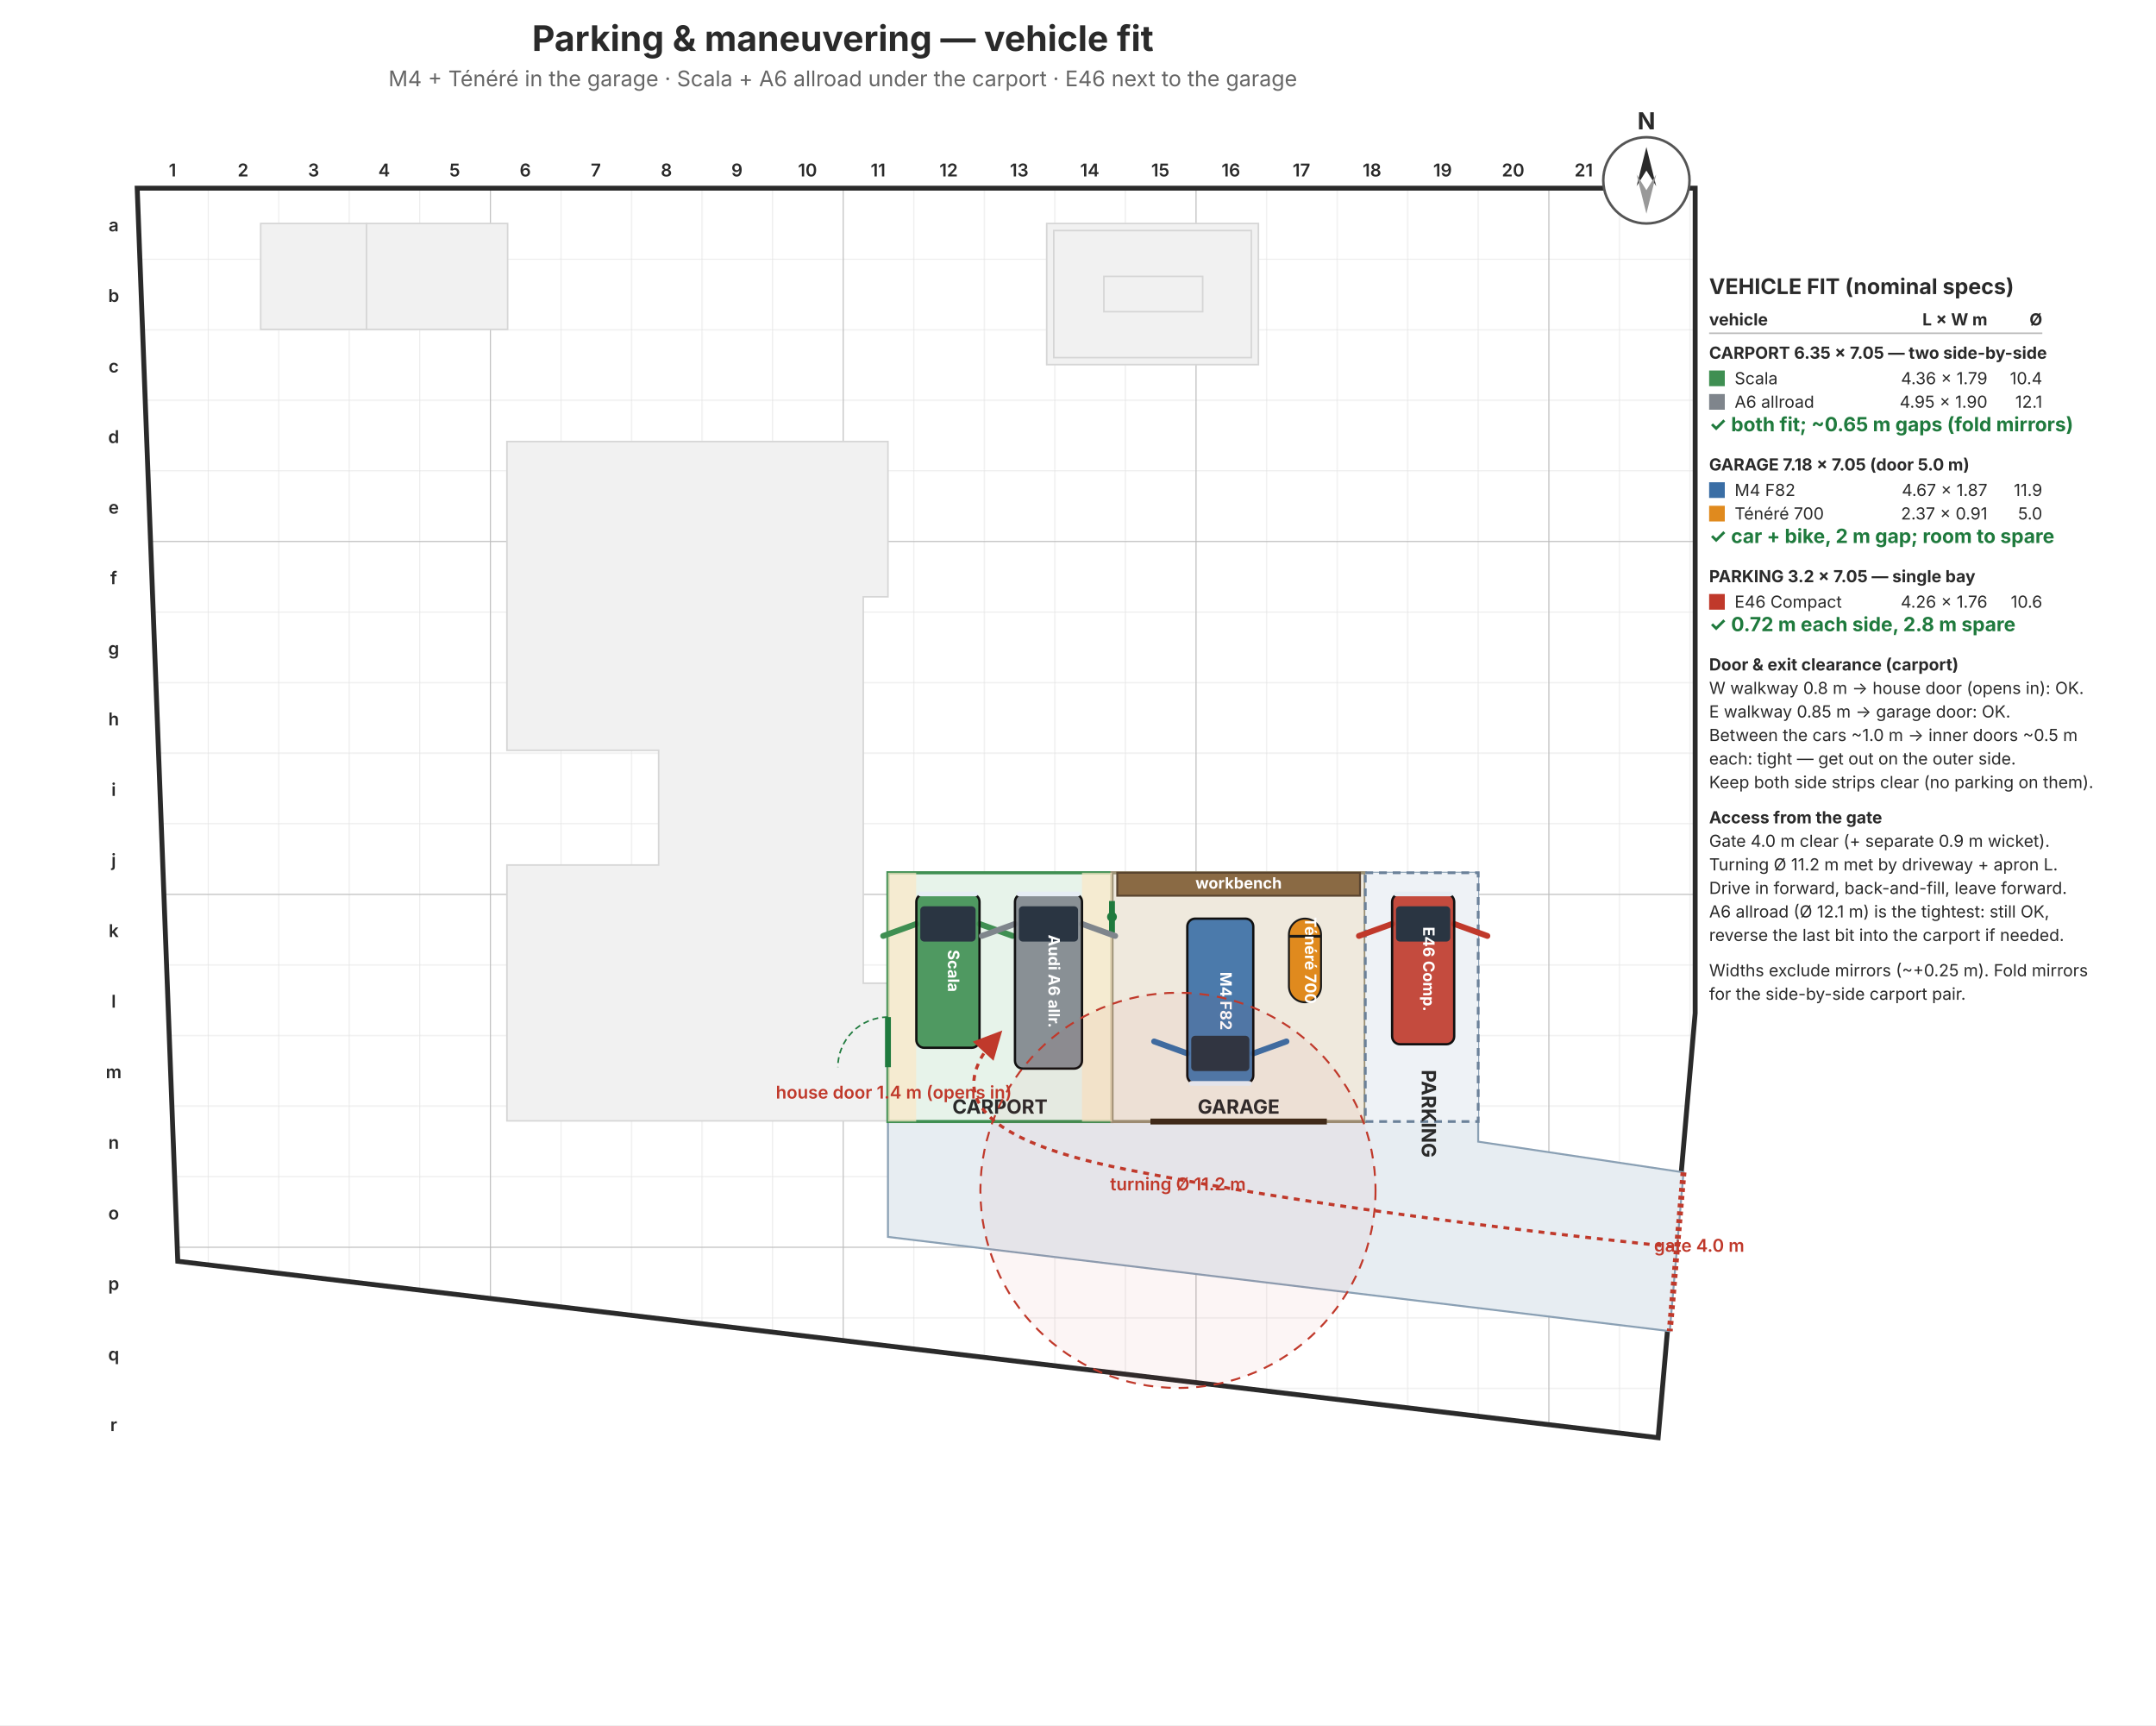
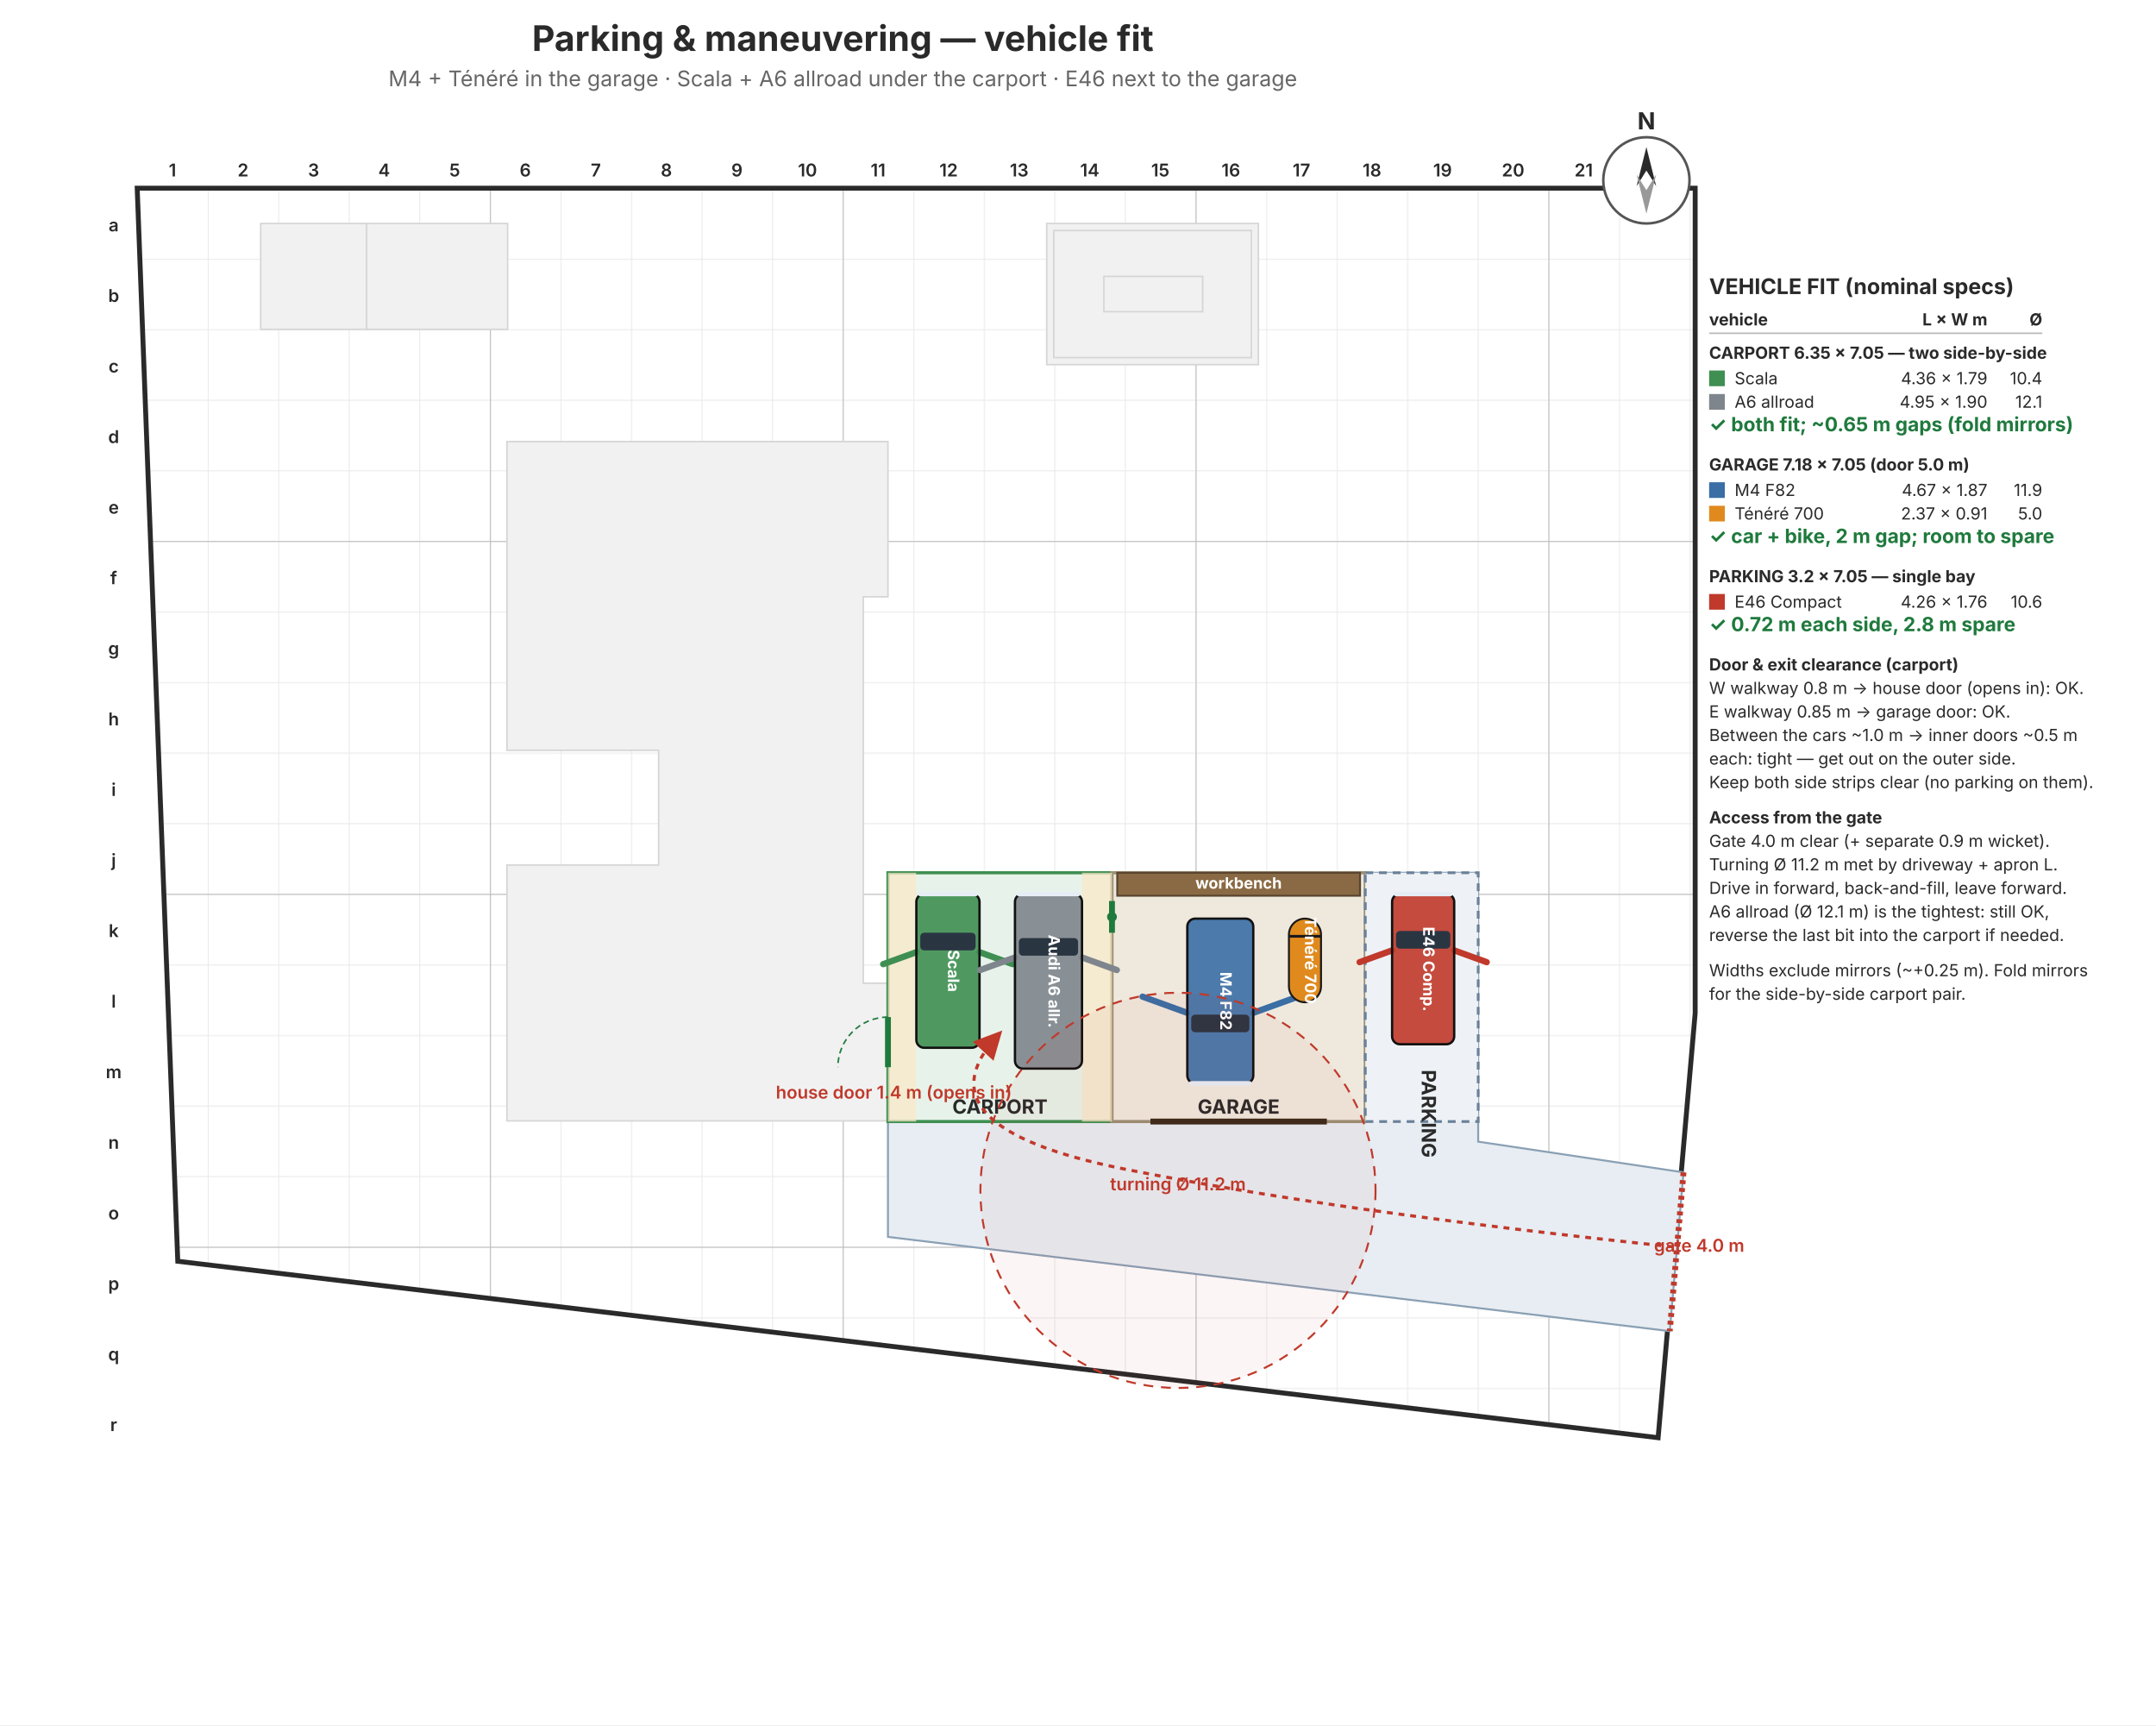
<svg xmlns="http://www.w3.org/2000/svg" viewBox="0 0 1100 880" font-family="-apple-system, BlinkMacSystemFont, sans-serif">
  <defs>
    <pattern id="cg" width="36" height="36" patternUnits="userSpaceOnUse">
      <path d="M 36 0 L 0 0 0 36" fill="none" stroke="#e2e2e2" stroke-width="0.6" />
    </pattern>
    <pattern id="mg" width="180" height="180" patternUnits="userSpaceOnUse">
      <rect width="180" height="180" fill="url(#cg)" />
      <path d="M 180 0 L 0 0 0 180" fill="none" stroke="#bcbcbc" stroke-width="1" />
    </pattern>
    <clipPath id="plot">
      <polygon points="0,0 794.88,0 794.88,420.84 775.98,637.38 20.7,547.38" />
    </clipPath>
    <marker id="arrow" markerWidth="9" markerHeight="9" refX="7" refY="4.5" orient="auto">
      <path d="M0,0 L9,4.5 L0,9 z" fill="#c0392b" />
    </marker>
  </defs>
  <style>
    text{font-family:-apple-system,sans-serif;fill:#2a2a2a}
    .title{font-size:18px;font-weight:700;text-anchor:middle}
    .sub{font-size:11px;fill:#666;text-anchor:middle}
    .axis{font-size:9px;fill:#777;text-anchor:middle;font-weight:600}
    .bay{font-size:10px;font-weight:700}
    .vlbl{font-size:8px;font-weight:700;fill:#fff}
    .dim{font-size:9px;fill:#c0392b;text-anchor:middle;font-weight:600}
    .ph{font-size:11px;font-weight:700}
    .pt{font-size:8.5px}
    .ok{font-size:10px;font-weight:700;fill:#1f7a3d}
  </style>
  <rect width="1100" height="880" fill="white" />
  <text x="430" y="26" class="title">Parking &amp; maneuvering — vehicle fit</text>
  <text x="430" y="44" class="sub">M4 + Ténéré in the garage · Scala + A6 allroad under the carport · E46 next to the garage</text>
  <g transform="translate(70, 96)">
    <g clip-path="url(#plot)">
      <rect x="-50" y="-10" width="900" height="720" fill="url(#mg)" />
    </g>
    <polygon points="0,0 794.88,0 794.88,420.84 775.98,637.38 20.7,547.38" fill="none" stroke="#2a2a2a" stroke-width="2.5" />
    <g class="axis">
      <text x="18" y="-6">1</text>
      <text x="54" y="-6">2</text>
      <text x="90" y="-6">3</text>
      <text x="126" y="-6">4</text>
      <text x="162" y="-6">5</text>
      <text x="198" y="-6">6</text>
      <text x="234" y="-6">7</text>
      <text x="270" y="-6">8</text>
      <text x="306" y="-6">9</text>
      <text x="342" y="-6">10</text>
      <text x="378" y="-6">11</text>
      <text x="414" y="-6">12</text>
      <text x="450" y="-6">13</text>
      <text x="486" y="-6">14</text>
      <text x="522" y="-6">15</text>
      <text x="558" y="-6">16</text>
      <text x="594" y="-6">17</text>
      <text x="630" y="-6">18</text>
      <text x="666" y="-6">19</text>
      <text x="702" y="-6">20</text>
      <text x="738" y="-6">21</text>
      <text x="774" y="-6">22</text>
    </g>
    <g class="axis">
      <text x="-12" y="22">a</text>
      <text x="-12" y="58">b</text>
      <text x="-12" y="94">c</text>
      <text x="-12" y="130">d</text>
      <text x="-12" y="166">e</text>
      <text x="-12" y="202">f</text>
      <text x="-12" y="238">g</text>
      <text x="-12" y="274">h</text>
      <text x="-12" y="310">i</text>
      <text x="-12" y="346">j</text>
      <text x="-12" y="382">k</text>
      <text x="-12" y="418">l</text>
      <text x="-12" y="454">m</text>
      <text x="-12" y="490">n</text>
      <text x="-12" y="526">o</text>
      <text x="-12" y="562">p</text>
      <text x="-12" y="598">q</text>
      <text x="-12" y="634">r</text>
    </g>
    <g clip-path="url(#plot)" fill="#f1f1f1" stroke="#d6d6d6" stroke-width="0.8">
      <polygon points="188.64,129.24 383.04,129.24 383.04,208.44 370.44,208.44 370.44,405.54 383.04,405.54 383.04,475.74 188.64,475.74 188.64,345.24 266.04,345.24 266.04,286.74 188.64,286.74" />
      <rect x="117" y="18" width="72" height="54" />
      <rect x="63" y="18" width="54" height="54" />
      <rect x="464.04" y="18" width="108" height="72" />
      <rect x="467.64" y="21.6" width="100.8" height="64.8" />
      <rect x="493.2" y="45" width="50.4" height="18" />
    </g>
    <polygon points="383.04,349.2 497.34,349.2 497.34,475.92 626.58,475.92 626.58,349.2 684.18,349.2 684.18,486.36 788.94,502.02 781.92,583.02 383.04,534.96" fill="#e7edf2" stroke="#8aa0b4" stroke-width="1" />
    <rect x="383.04" y="349.2" width="114.3" height="126.9" fill="#e7f3ea" stroke="#3f8f52" stroke-width="1.6" />
    <rect x="497.34" y="349.2" width="129.24" height="126.9" fill="#efe9dd" stroke="#9a9074" stroke-width="1.6" />
    <rect x="626.58" y="349.2" width="57.6" height="126.9" fill="#eef2f6" stroke="#6b8199" stroke-width="1.4" stroke-dasharray="4,3" />
    <line x1="516.96" y1="476.1" x2="606.96" y2="476.1" stroke="#3a2a18" stroke-width="3" />
    <text x="440.19" y="472.1" class="bay" fill="#2f6f43" text-anchor="middle">CARPORT</text>
    <text x="561.96" y="472.1" class="bay" fill="#7a6f52" text-anchor="middle">GARAGE</text>
    <text x="655.38" y="472.1" class="bay" fill="#556" text-anchor="middle" transform="rotate(90 655.38 472.1)">PARKING</text>
    <rect x="500.04" y="349.2" width="123.84" height="11.7" fill="#8a6a44" stroke="#5a4530" stroke-width="1" />
    <text x="561.96" y="357.3" class="vlbl" text-anchor="middle" fill="#fff">workbench</text>
    <rect x="383.04" y="349.2" width="14.4" height="126.9" fill="#fbe9c7" fill-opacity="0.7" />
    <rect x="482.04" y="349.2" width="15.3" height="126.9" fill="#fbe9c7" fill-opacity="0.7" />
    <line x1="383.04" y1="422.82" x2="383.04" y2="448.38" stroke="#1f7a3d" stroke-width="3" />
    <path d="M 383.04,422.82 A 25.56 25.56 0 0 0 357.48,448.38" fill="none" stroke="#1f7a3d" stroke-width="0.8" stroke-dasharray="3,2" />
    <text x="386.04" y="464.4" class="dim" fill="#1f7a3d" text-anchor="start">house door 1.4 m (opens in)</text>
    <line x1="497.34" y1="363.6" x2="497.34" y2="379.8" stroke="#1f7a3d" stroke-width="3" />
    <circle cx="497.34" cy="371.7" r="2.5" fill="#1f7a3d" />
    <g transform="translate(413.64,399.24)">
-       <line x1="-16.11" y1="-23.94" x2="-33.03" y2="-17.82" stroke="#3f8f52" stroke-width="3" stroke-linecap="round" />
-       <line x1="16.11" y1="-23.94" x2="33.03" y2="-17.82" stroke="#3f8f52" stroke-width="3" stroke-linecap="round" />
+       <line x1="-16.11" y1="-9.54" x2="-33.03" y2="-3.42" stroke="#3f8f52" stroke-width="3.2" stroke-linecap="round" />
+       <line x1="16.11" y1="-9.54" x2="33.03" y2="-3.42" stroke="#3f8f52" stroke-width="3.2" stroke-linecap="round" />
      <rect x="-16.11" y="-39.24" width="32.22" height="78.48" rx="4" fill="#3f8f52" fill-opacity="0.9" stroke="#111" stroke-width="1.2" />
-       <rect x="-14.11" y="-32.94" width="28.22" height="18" rx="2" fill="#2a3542" />
+       <rect x="-14.11" y="-19.44" width="28.22" height="9" rx="2" fill="#2a3542" />
      <line x1="-14.11" y1="-39.24" x2="14.11" y2="-39.24" stroke="#e6edf4" stroke-width="2.4" stroke-linecap="round" />
    </g>
    <text x="413.64" y="399.24" class="vlbl" text-anchor="middle" transform="rotate(90 413.64 399.24)">Scala</text>
    <g transform="translate(464.94,404.55)">
-       <line x1="-17.1" y1="-29.25" x2="-34.02" y2="-23.13" stroke="#7f858c" stroke-width="3" stroke-linecap="round" />
-       <line x1="17.1" y1="-29.25" x2="34.02" y2="-23.13" stroke="#7f858c" stroke-width="3" stroke-linecap="round" />
+       <line x1="-17.1" y1="-12.15" x2="-34.866" y2="-5.724" stroke="#7f858c" stroke-width="3.2" stroke-linecap="round" />
+       <line x1="17.1" y1="-12.15" x2="34.866" y2="-5.724" stroke="#7f858c" stroke-width="3.2" stroke-linecap="round" />
      <rect x="-17.1" y="-44.55" width="34.2" height="89.1" rx="4" fill="#7f858c" fill-opacity="0.9" stroke="#111" stroke-width="1.2" />
-       <rect x="-15.1" y="-38.25" width="30.2" height="18" rx="2" fill="#2a3542" />
+       <rect x="-15.1" y="-22.05" width="30.2" height="9" rx="2" fill="#2a3542" />
      <line x1="-15.1" y1="-44.55" x2="15.1" y2="-44.55" stroke="#e6edf4" stroke-width="2.4" stroke-linecap="round" />
    </g>
    <text x="464.94" y="404.55" class="vlbl" text-anchor="middle" transform="rotate(90 464.94 404.55)">Audi A6 allr.</text>
    <g transform="translate(552.6,414.63)">
-       <line x1="-16.83" y1="26.73" x2="-33.75" y2="20.61" stroke="#3a6ea5" stroke-width="3" stroke-linecap="round" />
-       <line x1="16.83" y1="26.73" x2="33.75" y2="20.61" stroke="#3a6ea5" stroke-width="3" stroke-linecap="round" />
+       <line x1="-16.83" y1="6.03" x2="-39.672" y2="-2.232" stroke="#3a6ea5" stroke-width="3.2" stroke-linecap="round" />
+       <line x1="16.83" y1="6.03" x2="39.672" y2="-2.232" stroke="#3a6ea5" stroke-width="3.2" stroke-linecap="round" />
      <rect x="-16.83" y="-42.03" width="33.66" height="84.06" rx="4" fill="#3a6ea5" fill-opacity="0.9" stroke="#111" stroke-width="1.2" />
-       <rect x="-14.83" y="17.73" width="29.66" height="18" rx="2" fill="#2a3542" />
+       <rect x="-14.83" y="6.93" width="29.66" height="9" rx="2" fill="#2a3542" />
      <line x1="-14.83" y1="42.03" x2="14.83" y2="42.03" stroke="#e6edf4" stroke-width="2.4" stroke-linecap="round" />
    </g>
    <text x="552.6" y="414.63" class="vlbl" text-anchor="middle" transform="rotate(90 552.6 414.63)">M4 F82</text>
    <g transform="translate(595.8,393.93)">
      <rect x="-8.19" y="-21.33" width="16.38" height="42.66" rx="8.19" fill="#e08a1e" stroke="#1a1a1a" stroke-width="1" />
      <line x1="-8.1" y1="-12.33" x2="8.1" y2="-12.33" stroke="#1a1a1a" stroke-width="1.4" />
    </g>
    <text x="595.8" y="393.93" class="vlbl" text-anchor="middle" transform="rotate(90 595.8 393.93)">Ténéré 700</text>
    <g transform="translate(656.1,398.34)">
-       <line x1="-15.84" y1="-23.04" x2="-32.76" y2="-16.92" stroke="#c0392b" stroke-width="3" stroke-linecap="round" />
-       <line x1="15.84" y1="-23.04" x2="32.76" y2="-16.92" stroke="#c0392b" stroke-width="3" stroke-linecap="round" />
+       <line x1="-15.84" y1="-9.54" x2="-32.422" y2="-3.542" stroke="#c0392b" stroke-width="3.2" stroke-linecap="round" />
+       <line x1="15.84" y1="-9.54" x2="32.422" y2="-3.542" stroke="#c0392b" stroke-width="3.2" stroke-linecap="round" />
      <rect x="-15.84" y="-38.34" width="31.68" height="76.68" rx="4" fill="#c0392b" fill-opacity="0.9" stroke="#111" stroke-width="1.2" />
-       <rect x="-13.84" y="-32.04" width="27.68" height="18" rx="2" fill="#2a3542" />
+       <rect x="-13.84" y="-19.44" width="27.68" height="9" rx="2" fill="#2a3542" />
      <line x1="-13.84" y1="-38.34" x2="13.84" y2="-38.34" stroke="#e6edf4" stroke-width="2.4" stroke-linecap="round" />
    </g>
    <text x="656.1" y="398.34" class="vlbl" text-anchor="middle" transform="rotate(90 656.1 398.34)">E46 Comp.</text>
    <line x1="788.94" y1="502.02" x2="781.92" y2="583.02" stroke="#c0392b" stroke-width="3" stroke-dasharray="2,2" />
    <text x="796.94" y="542.52" class="dim" text-anchor="start">gate 4.0 m</text>
    <circle cx="531" cy="511.2" r="100.8" fill="#c0392b" fill-opacity="0.05" stroke="#c0392b" stroke-width="1" stroke-dasharray="5,4" />
    <text x="531" y="511.2" class="dim">turning Ø 11.2 m</text>
    <path d="M 783.54,540 Q 612,522 504,500.4 T 439.2,432" fill="none" stroke="#c0392b" stroke-width="1.6" stroke-dasharray="3,3" marker-end="url(#arrow)" />
  </g>
  <g transform="translate(840, 92)">
    <circle r="22" fill="white" stroke="#555" stroke-width="1.3" />
    <path d="M 0 -17 L 5 3 L 0 -5 L -5 3 Z" fill="#2a2a2a" />
    <path d="M 0 5 L 5 -3 L 0 17 L -5 -3 Z" fill="#999" />
    <text y="-26" font-size="12" font-weight="700" text-anchor="middle">N</text>
  </g>
  <g transform="translate(872, 150)">
    <text x="0" y="0" class="ph">VEHICLE FIT (nominal specs)</text>
    <text x="0" y="16" class="pt" font-weight="700" fill="#555">vehicle</text>
    <text x="142" y="16" class="pt" font-weight="700" fill="#555" text-anchor="end">L × W m</text>
    <text x="170" y="16" class="pt" font-weight="700" fill="#555" text-anchor="end">Ø</text>
    <line x1="0" y1="20" x2="170" y2="20" stroke="#bbb" stroke-width="0.8" />
    <text x="0" y="33" class="pt" font-weight="700" fill="#333">CARPORT 6.35 × 7.05 — two side-by-side</text>
    <rect x="0" y="39" width="8" height="8" fill="#3f8f52" />
    <text x="13" y="46" class="pt">Scala</text>
    <text x="142" y="46" class="pt" text-anchor="end">4.36 × 1.79</text>
    <text x="170" y="46" class="pt" text-anchor="end">10.4</text>
    <rect x="0" y="51" width="8" height="8" fill="#7f858c" />
    <text x="13" y="58" class="pt">A6 allroad</text>
    <text x="142" y="58" class="pt" text-anchor="end">4.95 × 1.90</text>
    <text x="170" y="58" class="pt" text-anchor="end">12.1</text>
    <text x="0" y="70" class="ok" font-size="8.5">✓ both fit; ~0.65 m gaps (fold mirrors)</text>
    <text x="0" y="90" class="pt" font-weight="700" fill="#333">GARAGE 7.18 × 7.05 (door 5.0 m)</text>
    <rect x="0" y="96" width="8" height="8" fill="#3a6ea5" />
    <text x="13" y="103" class="pt">M4 F82</text>
    <text x="142" y="103" class="pt" text-anchor="end">4.67 × 1.87</text>
    <text x="170" y="103" class="pt" text-anchor="end">11.9</text>
    <rect x="0" y="108" width="8" height="8" fill="#e08a1e" />
    <text x="13" y="115" class="pt">Ténéré 700</text>
    <text x="142" y="115" class="pt" text-anchor="end">2.37 × 0.91</text>
    <text x="170" y="115" class="pt" text-anchor="end">5.0</text>
    <text x="0" y="127" class="ok" font-size="8.5">✓ car + bike, 2 m gap; room to spare</text>
    <text x="0" y="147" class="pt" font-weight="700" fill="#333">PARKING 3.2 × 7.05 — single bay</text>
    <rect x="0" y="153" width="8" height="8" fill="#c0392b" />
    <text x="13" y="160" class="pt">E46 Compact</text>
    <text x="142" y="160" class="pt" text-anchor="end">4.26 × 1.76</text>
    <text x="170" y="160" class="pt" text-anchor="end">10.6</text>
    <text x="0" y="172" class="ok" font-size="8.5">✓ 0.72 m each side, 2.8 m spare</text>
    <text x="0" y="192" class="pt" fill="#444" font-weight="700">Door &amp; exit clearance (carport)</text>
    <text x="0" y="204" class="pt" fill="#555">W walkway 0.8 m → house door (opens in): OK.</text>
    <text x="0" y="216" class="pt" fill="#555">E walkway 0.85 m → garage door: OK.</text>
    <text x="0" y="228" class="pt" fill="#555">Between the cars ~1.0 m → inner doors ~0.5 m</text>
    <text x="0" y="240" class="pt" fill="#555">each: tight — get out on the outer side.</text>
    <text x="0" y="252" class="pt" fill="#555">Keep both side strips clear (no parking on them).</text>
    <text x="0" y="270" class="pt" fill="#444" font-weight="700">Access from the gate</text>
    <text x="0" y="282" class="pt" fill="#555">Gate 4.0 m clear (+ separate 0.9 m wicket).</text>
    <text x="0" y="294" class="pt" fill="#555">Turning Ø 11.2 m met by driveway + apron L.</text>
    <text x="0" y="306" class="pt" fill="#555">Drive in forward, back-and-fill, leave forward.</text>
    <text x="0" y="318" class="pt" fill="#555">A6 allroad (Ø 12.1 m) is the tightest: still OK,</text>
    <text x="0" y="330" class="pt" fill="#555">reverse the last bit into the carport if needed.</text>
    <text x="0" y="348" class="pt" fill="#888">Widths exclude mirrors (~+0.25 m). Fold mirrors</text>
    <text x="0" y="360" class="pt" fill="#888">for the side-by-side carport pair.</text>
  </g>
</svg>
